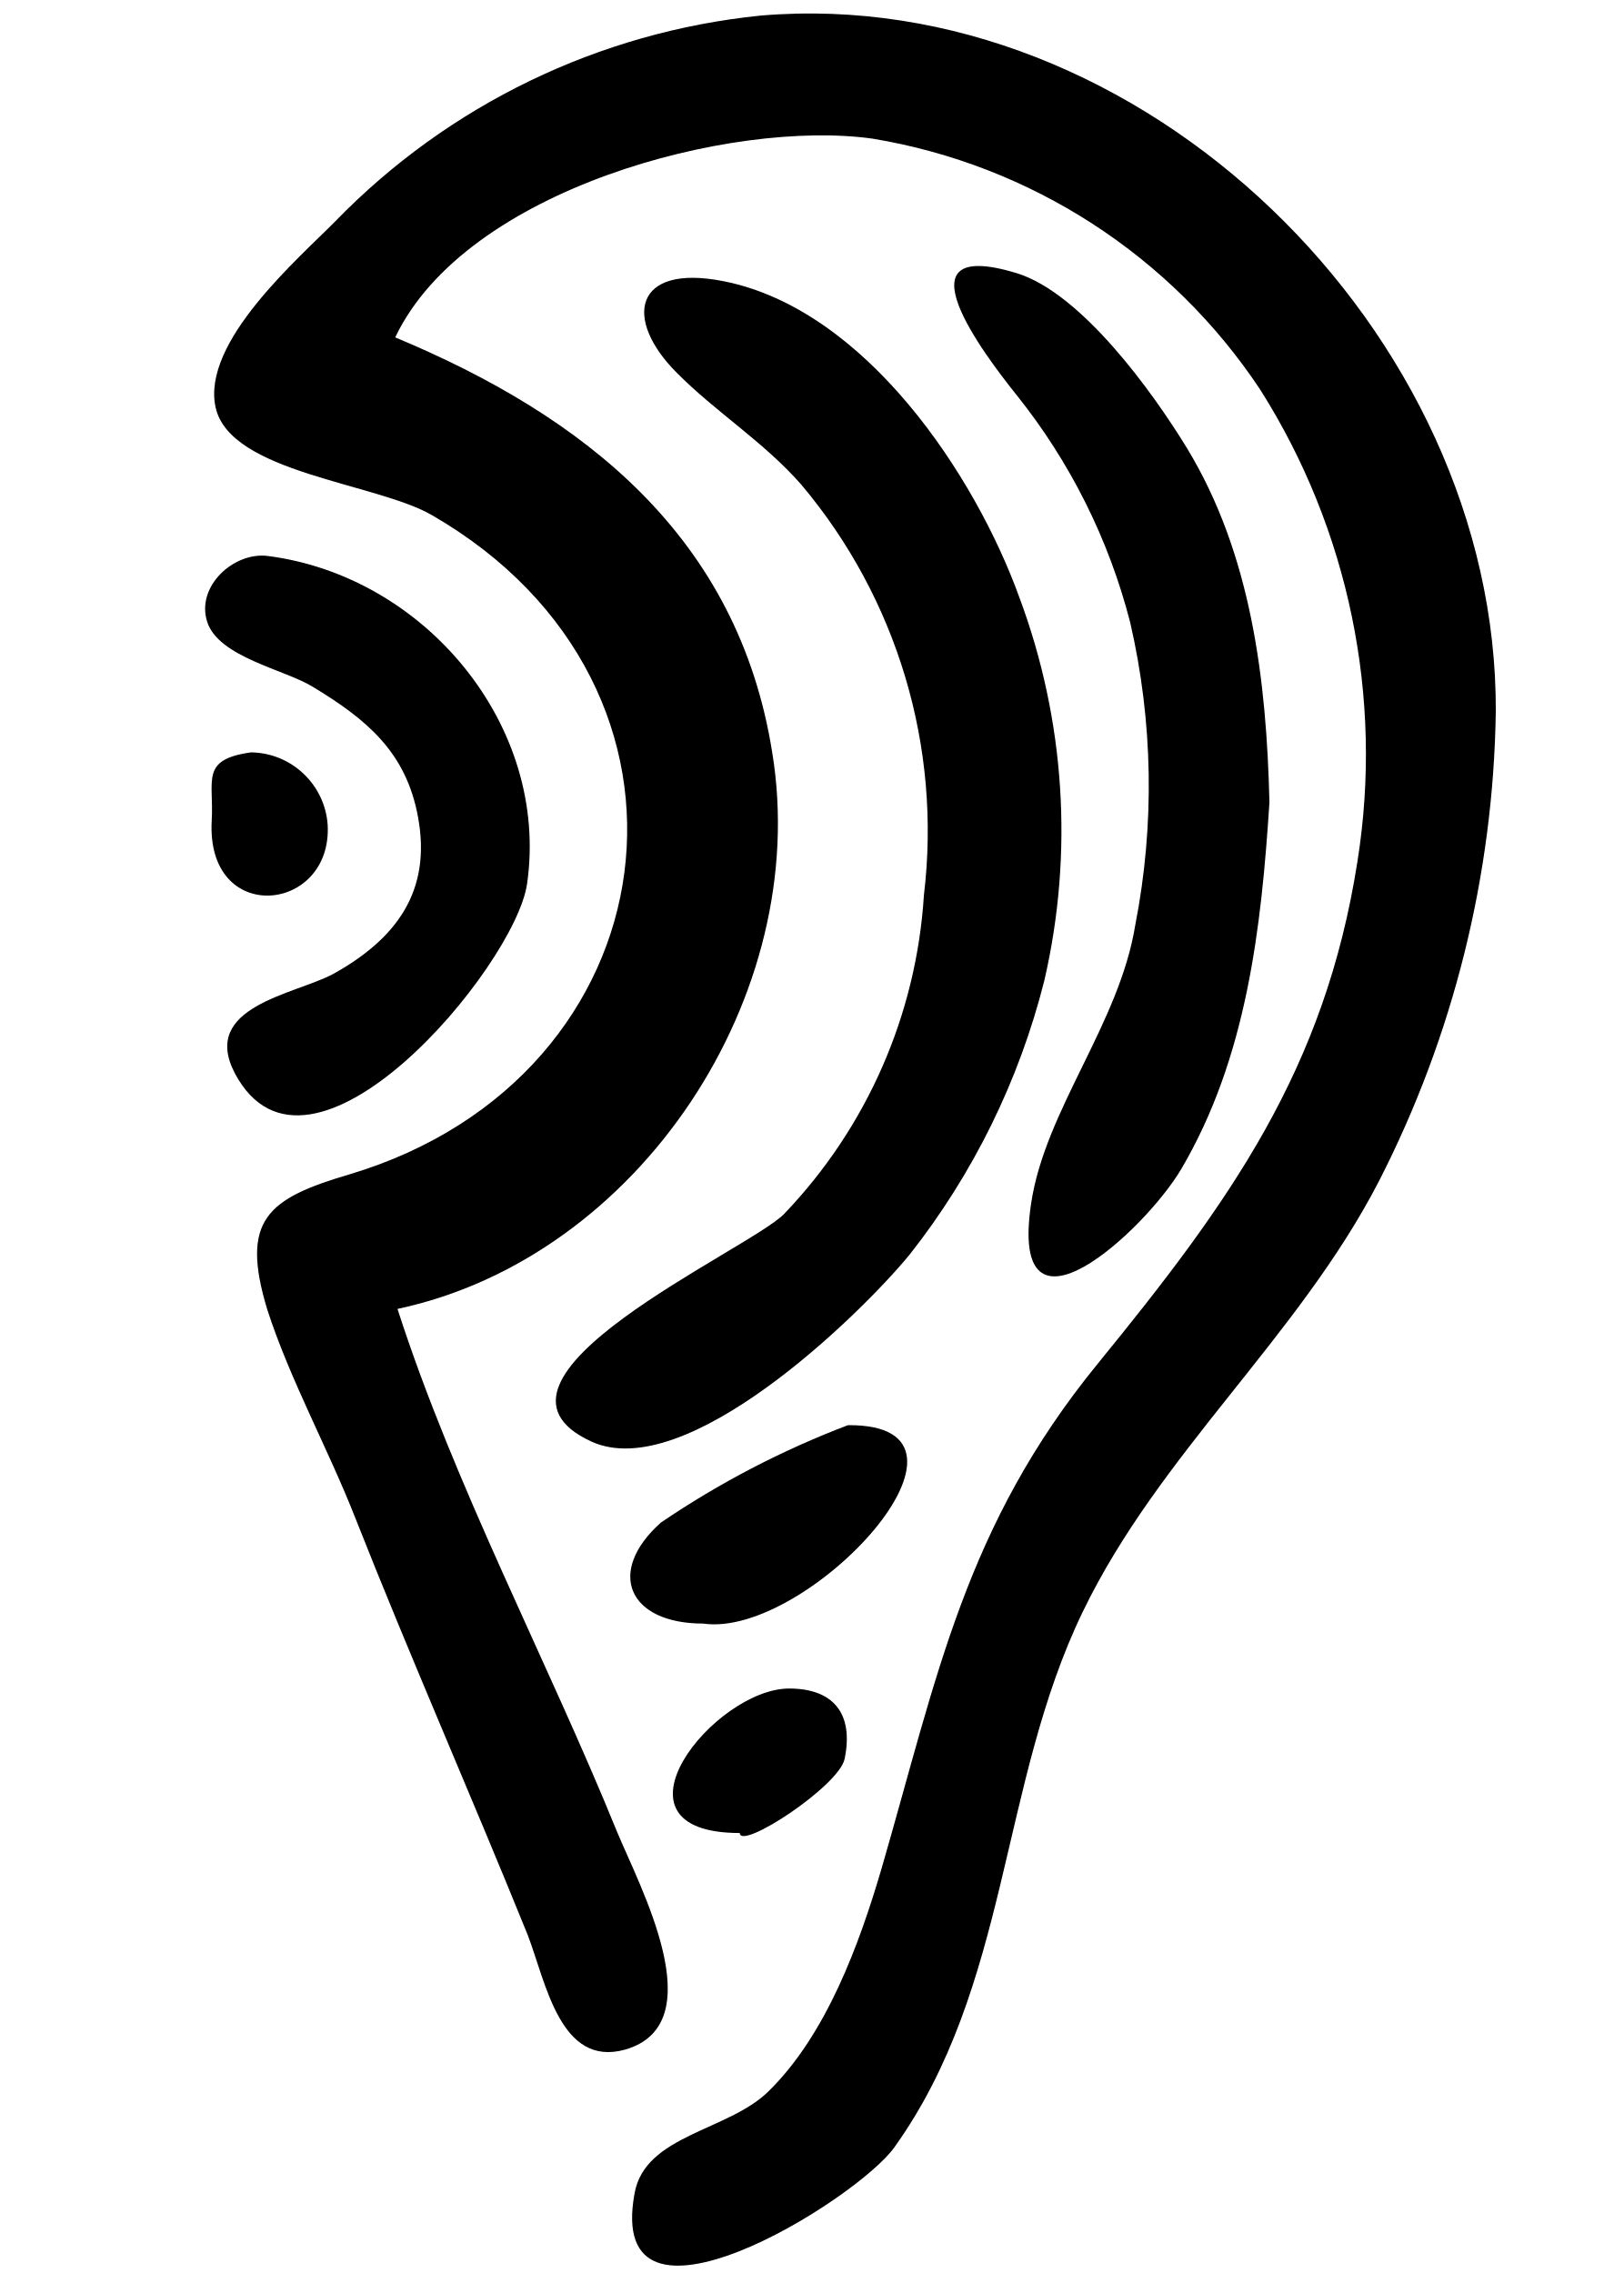
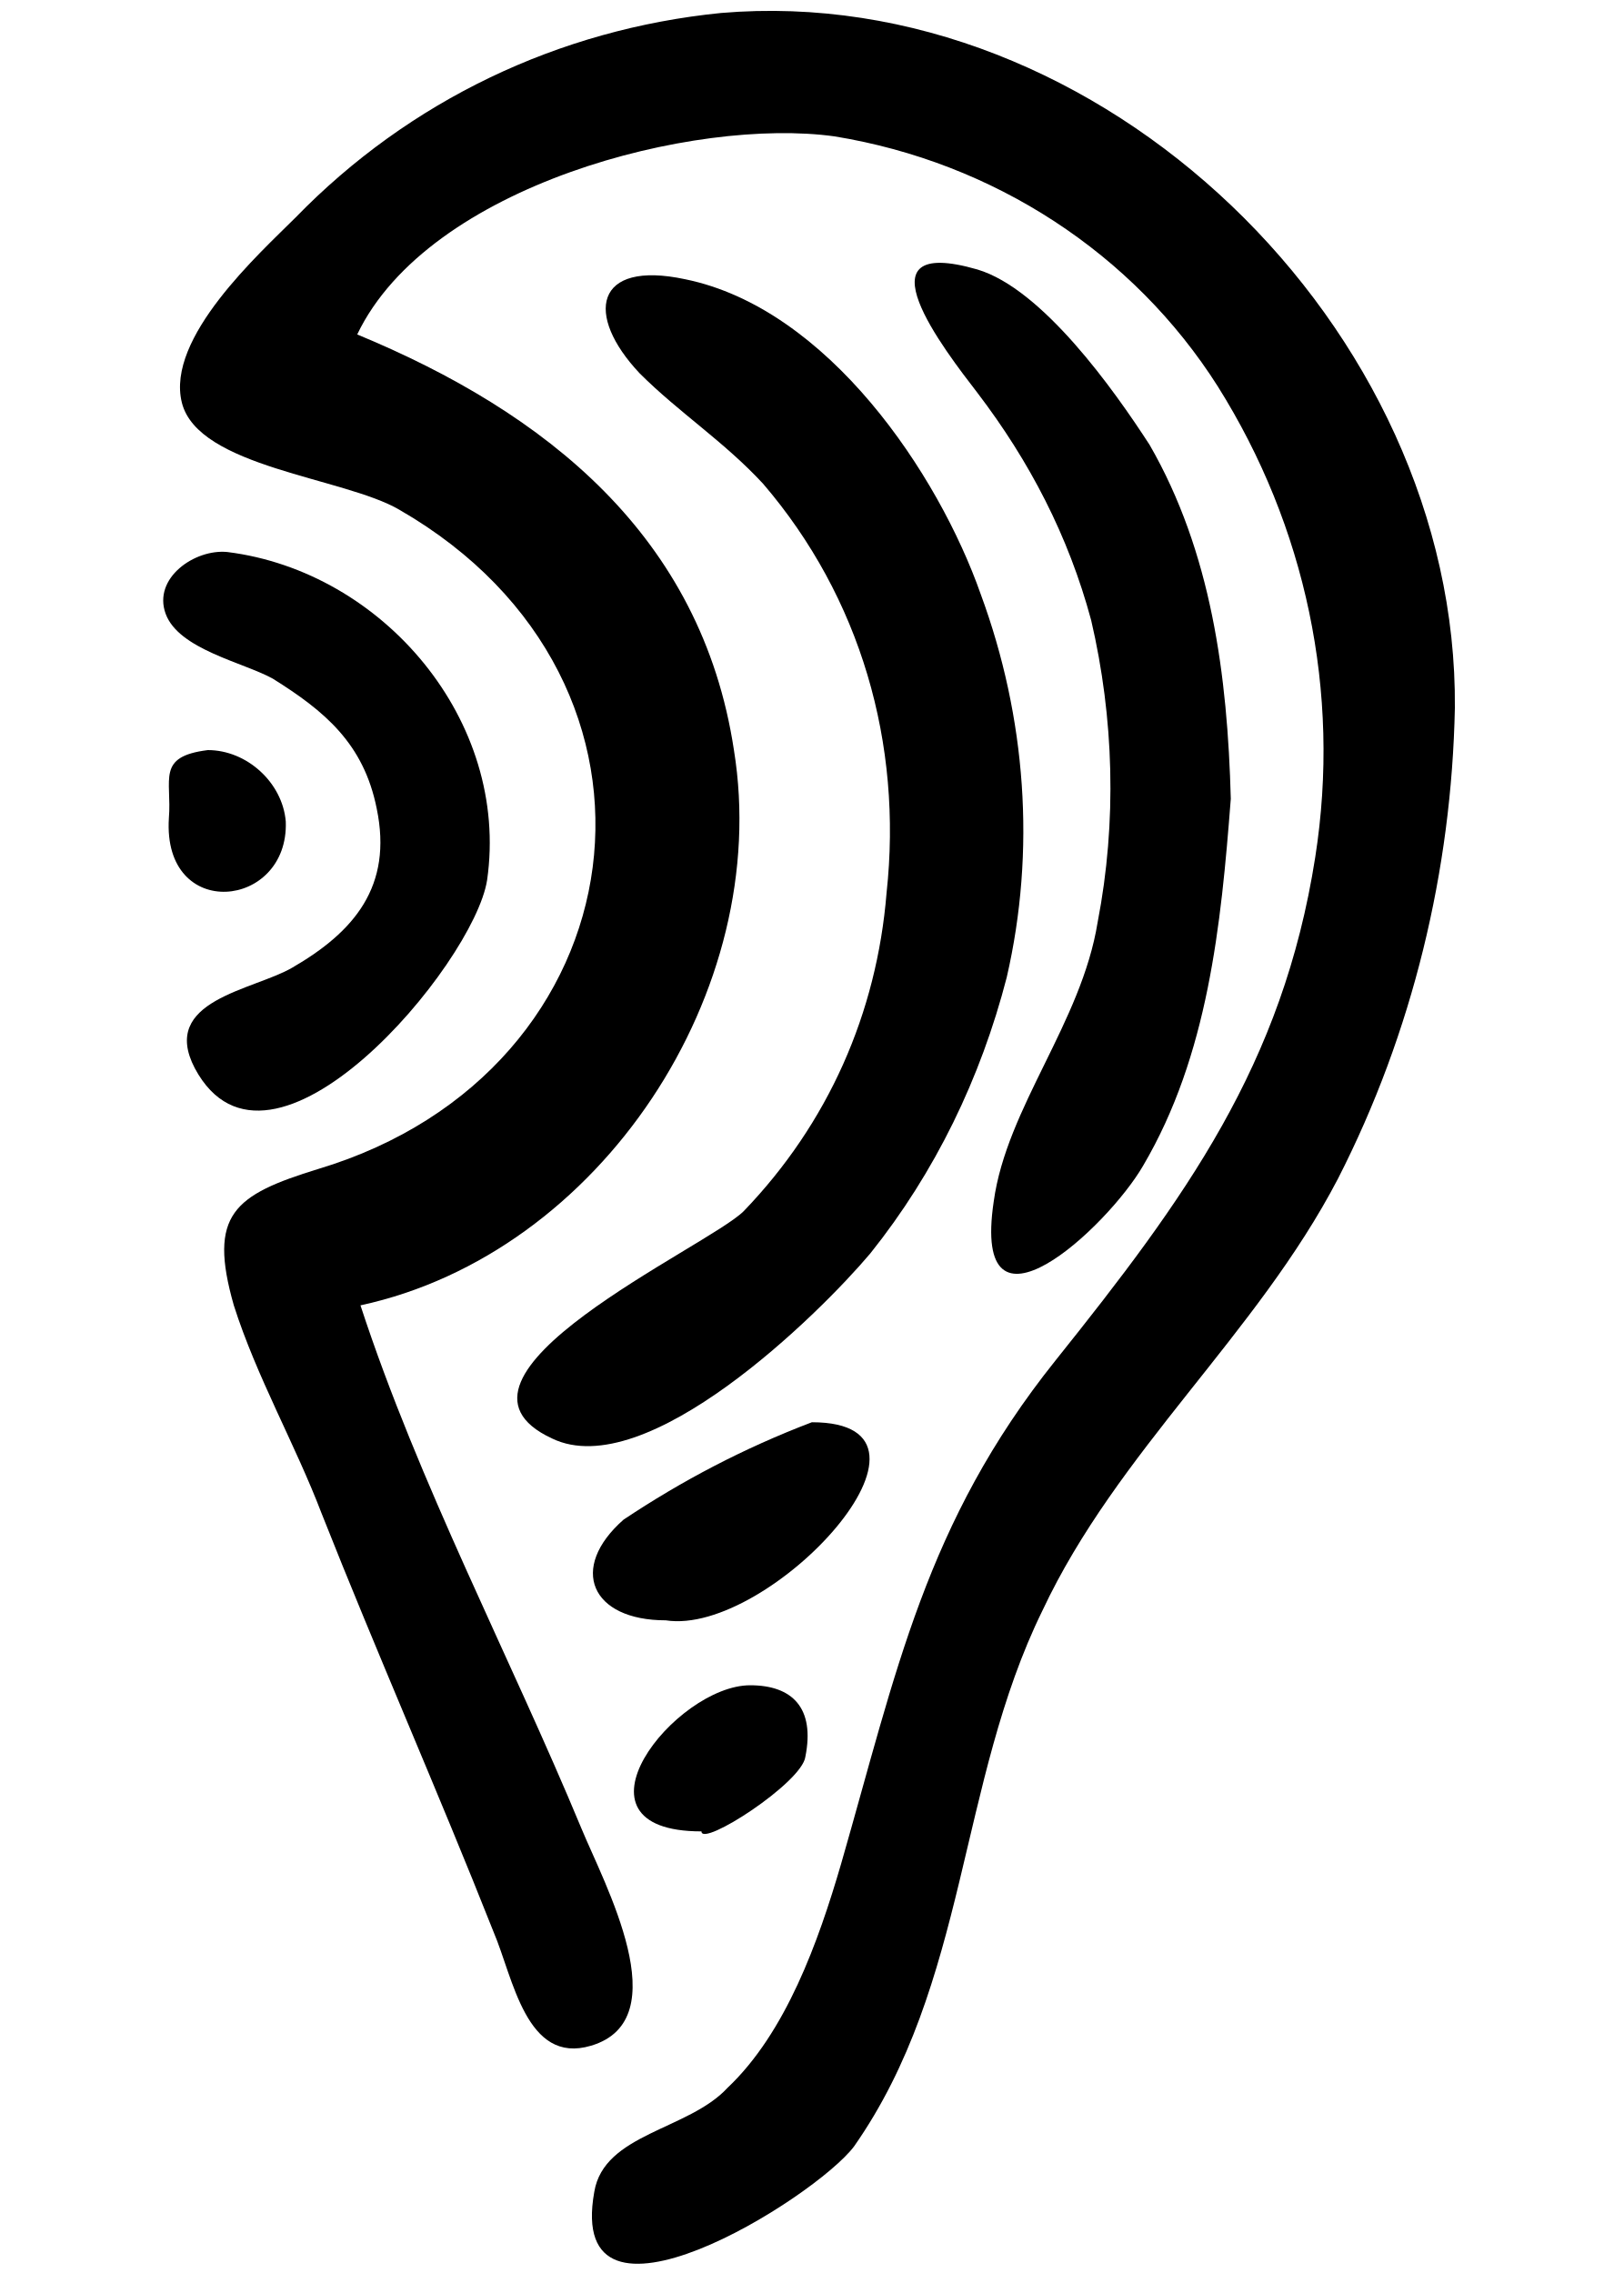
- <svg xmlns="http://www.w3.org/2000/svg" id="Warstwa_1" data-name="Warstwa 1" viewBox="0 0 50 70">
-   <path d="M12.17,10.39C18,12.82,22.73,16.54,23.78,23.18,25,30.63,19.7,38.72,12.24,40.31,14,45.77,16.85,51.12,19,56.41c.68,1.65,3,5.92.25,6.71-2,.56-2.44-2.07-3-3.53-1.74-4.3-3.62-8.56-5.32-12.87-.83-2.11-2-4.23-2.7-6.39-.84-2.77,0-3.42,2.55-4.17,10-3,11.68-15,2.53-20.29-1.71-1-6.22-1.3-6.67-3.32s2.58-4.61,3.69-5.74A21.24,21.24,0,0,1,23.42.48c11.71-1,22.7,9.74,22.64,21.44a32.79,32.79,0,0,1-3.6,14.46c-2.48,4.8-6.77,8.39-9.12,13.26-2.57,5.32-2.25,11.53-5.8,16.49-1.17,1.64-8.92,6.43-8,1.42.32-1.81,2.89-1.92,4.13-3.15,1.78-1.75,2.79-4.52,3.48-6.87C28.86,51.63,29.72,47,33.8,42s7-9.06,8-15.47a21,21,0,0,0-3-14.54A17.82,17.82,0,0,0,26.87,4.27C22.54,3.66,14.34,5.82,12.17,10.39Z" />
-   <path d="M28.45,27.57a16.55,16.55,0,0,0-3.78-12.65c-1.16-1.32-2.62-2.22-3.83-3.44-1.65-1.65-1.33-3.37,1.44-2.82,4.39.87,7.76,6,9.11,9.74a20.53,20.53,0,0,1,.77,11.79A22.52,22.52,0,0,1,28,38.65c-1.56,1.89-6.9,7.08-9.8,5.74-4.14-1.92,4.83-5.88,5.94-7A15.6,15.6,0,0,0,28.45,27.57Z" />
-   <path d="M39.09,24.71c-.25,3.88-.7,7.87-2.72,11.3-1.12,1.89-5.32,5.76-4.62,1.06.43-2.89,2.72-5.54,3.21-8.59a22.35,22.35,0,0,0-.16-9.32,18.63,18.63,0,0,0-3.5-7c-1-1.25-3.76-4.89,0-3.75,2,.61,4.2,3.67,5.25,5.39C38.53,17.06,39,20.93,39.09,24.71Z" />
-   <path d="M8.23,17.12c4.84.61,8.7,5.22,8,10.1-.37,2.56-6.72,10.14-9,5.83C6.16,31,9.06,30.63,10.25,30c1.95-1.08,3.05-2.55,2.62-4.85-.37-2-1.59-3-3.24-4-.86-.53-2.9-.91-3.25-2S7.19,17,8.23,17.12Z" />
-   <path d="M21.65,50c-2.3,0-3-1.59-1.3-3.11a27.9,27.9,0,0,1,5.76-3C31,43.85,24.87,50.47,21.65,50Z" />
-   <path d="M22.78,56.45C18.41,56.45,22,52,24.3,52c1.33,0,2,.74,1.71,2.16C25.85,55,22.79,57,22.78,56.45Z" />
-   <path d="M10.09,25.4c.15,2.73-3.76,3.13-3.57-.14.07-1.24-.36-1.87,1.21-2.09A2.4,2.4,0,0,1,10.09,25.4Z" />
+ <svg xmlns="http://www.w3.org/2000/svg" version="1.1" id="Warstwa_1" x="0px" y="0px" viewBox="0 0 50 70" style="enable-background:new 0 0 50 70;" xml:space="preserve">
+   <path d="M11,10.3c5.8,2.4,10.6,6.2,11.6,12.8c1.2,7.4-4.1,15.5-11.5,17.1c1.8,5.5,4.6,10.8,6.8,16.1c0.7,1.7,3,5.9,0.3,6.7  c-2,0.6-2.4-2.1-3-3.5c-1.7-4.3-3.6-8.6-5.3-12.9c-0.8-2.1-2-4.2-2.7-6.4c-0.8-2.8,0-3.4,2.6-4.2c10-3,11.7-15,2.5-20.3  c-1.7-1-6.2-1.3-6.7-3.3S8,7.8,9.1,6.7c3.5-3.6,8.1-5.8,13.1-6.3c11.7-1,22.7,9.7,22.6,21.4c-0.1,5-1.3,10-3.6,14.5  c-2.5,4.8-6.8,8.4-9.1,13.3c-2.6,5.3-2.3,11.5-5.8,16.5c-1.2,1.6-8.9,6.4-8,1.4c0.3-1.8,2.9-1.9,4.1-3.2c1.8-1.7,2.8-4.5,3.5-6.9  c1.7-5.9,2.6-10.5,6.6-15.5s7-9.1,8-15.5c0.8-5.1-0.3-10.2-3-14.5C34.9,7.8,30.6,5,25.7,4.2C21.4,3.6,13.2,5.7,11,10.3z" />
+   <path d="M27.3,27.5c0.5-4.6-0.8-9.1-3.8-12.6c-1.2-1.3-2.6-2.2-3.8-3.4C18,9.7,18.3,8,21.1,8.6c4.4,0.9,7.8,6,9.1,9.7  c1.4,3.8,1.7,7.9,0.8,11.8c-0.8,3.1-2.2,6-4.2,8.5c-1.6,1.9-6.9,7.1-9.8,5.7c-4.1-1.9,4.8-5.9,5.9-7C25.5,34.6,27,31.2,27.3,27.5z" />
+   <path d="M37.9,24.6c-0.3,3.9-0.7,7.9-2.7,11.3c-1.1,1.9-5.3,5.8-4.6,1.1c0.4-2.9,2.7-5.5,3.2-8.6c0.6-3.1,0.5-6.3-0.2-9.3  c-0.7-2.6-1.9-4.9-3.5-7c-1-1.3-3.8-4.9,0-3.8c2,0.6,4.2,3.7,5.3,5.4C37.3,17,37.8,20.8,37.9,24.6z" />
+   <path d="M7,17c4.8,0.6,8.7,5.2,8,10.1c-0.4,2.6-6.7,10.1-9,5.8c-1.1-2.1,1.8-2.4,3-3.1c1.9-1.1,3.1-2.5,2.6-4.9c-0.4-2-1.6-3-3.2-4  c-0.9-0.5-2.9-0.9-3.3-2S6,16.9,7,17z" />
+   <path d="M20.5,49.9c-2.3,0-3-1.6-1.3-3.1c1.8-1.2,3.7-2.2,5.8-3C29.8,43.8,23.7,50.4,20.5,49.9z" />
+   <path d="M21.6,56.4c-4.4,0-0.8-4.5,1.5-4.5c1.3,0,2,0.7,1.7,2.2C24.7,54.9,21.6,56.9,21.6,56.4z" />
+   <path d="M8.8,25.3C8.9,28,5,28.4,5.2,25.2c0.1-1.2-0.4-1.9,1.2-2.1C7.6,23.1,8.7,24.1,8.8,25.3z" />
</svg>
